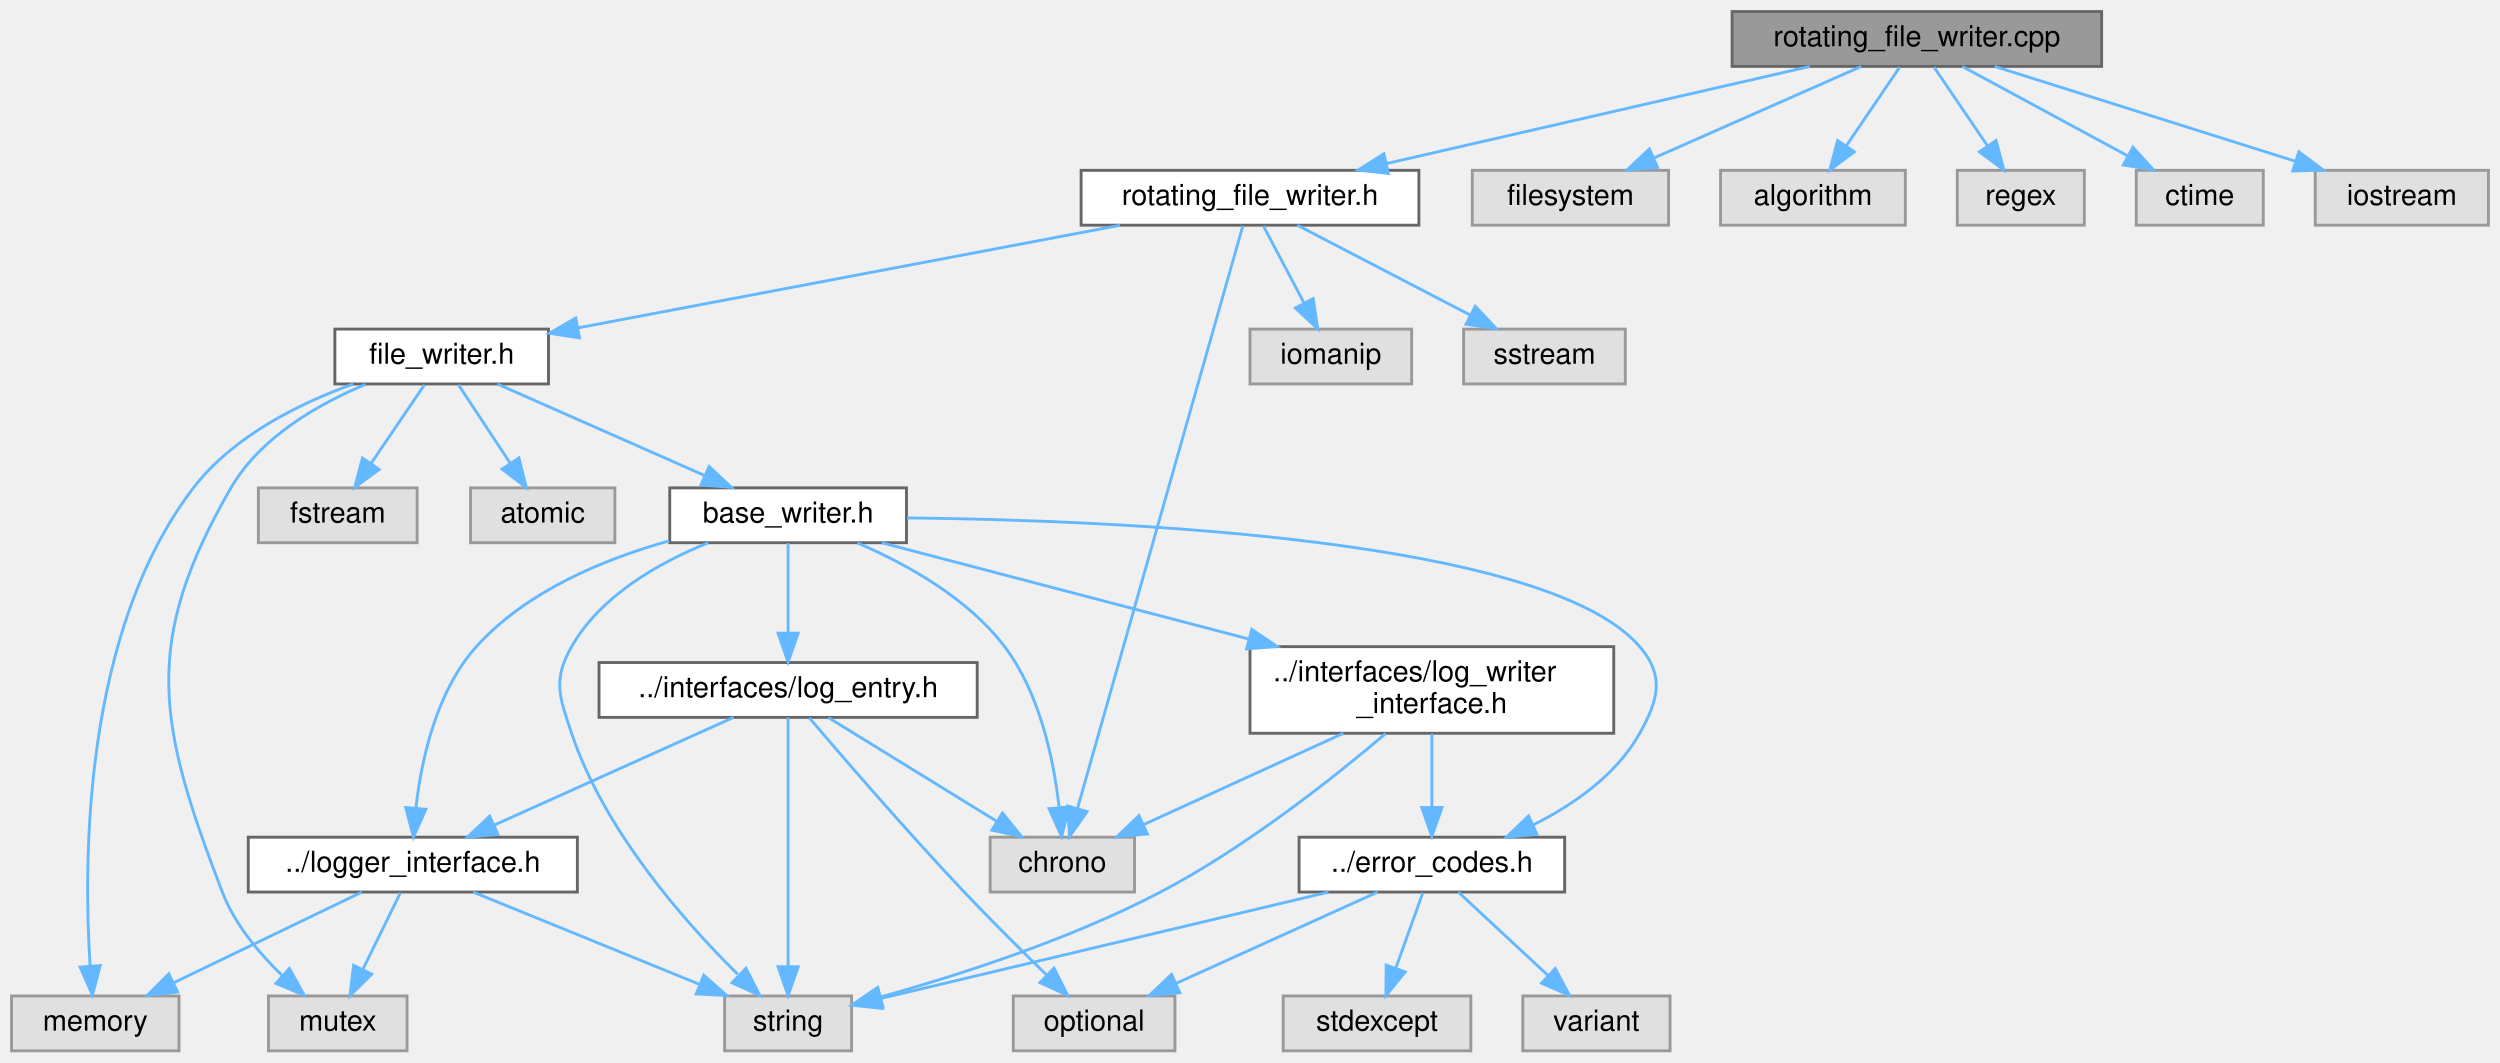
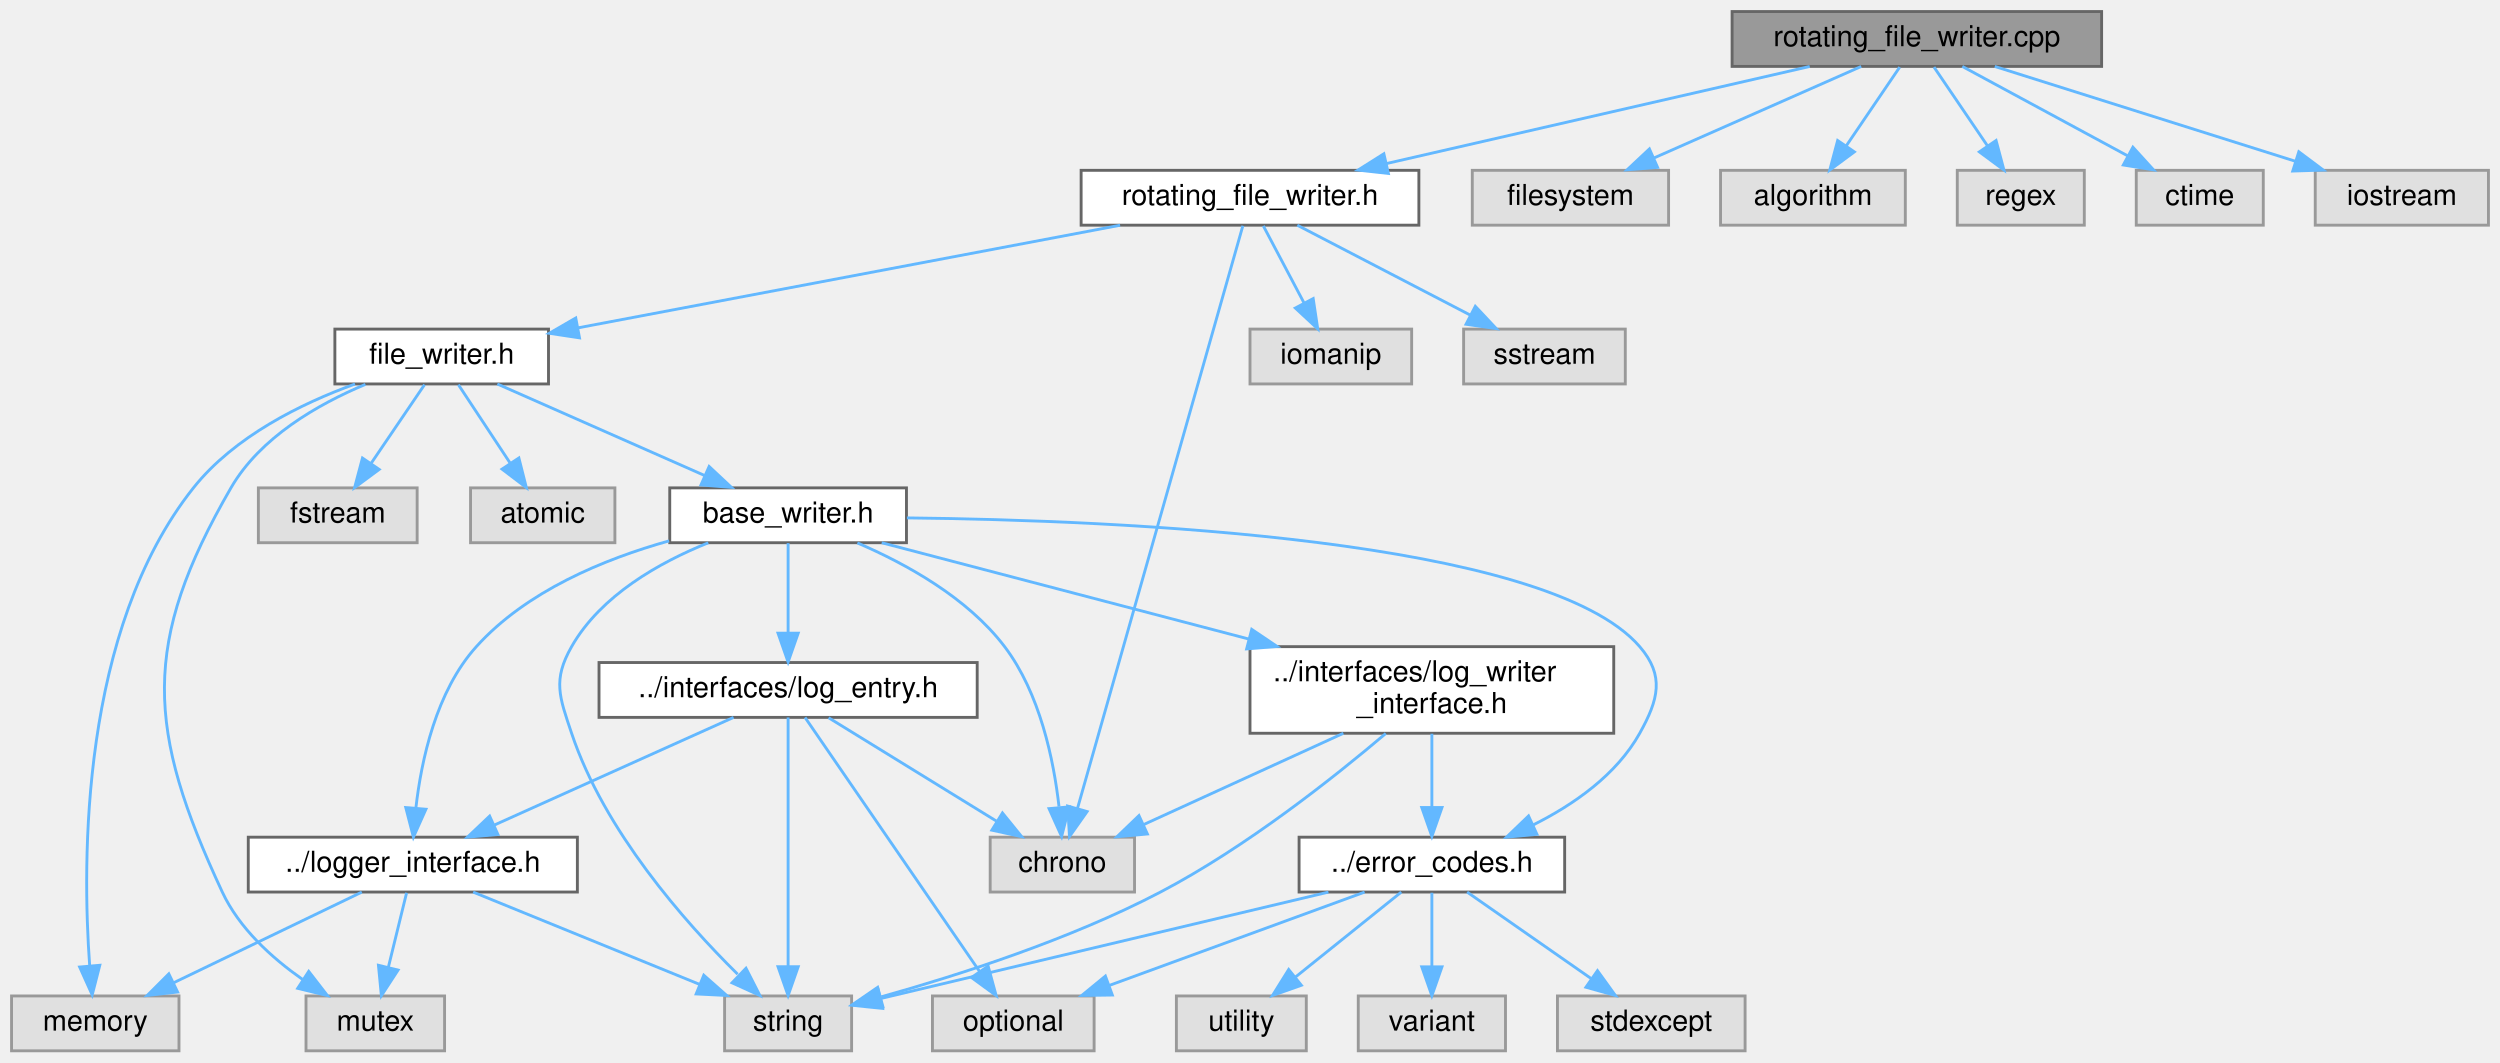
<svg xmlns="http://www.w3.org/2000/svg" xmlns:xlink="http://www.w3.org/1999/xlink" width="866pt" height="368pt" viewBox="0.00 0.00 866.00 368.00">
  <g id="graph0" class="graph" transform="scale(1 1) rotate(0) translate(4 364)">
    <g id="Node000001" class="node">
      <g id="a_Node000001">
        <a xlink:title=" ">
          <polygon fill="#999999" stroke="#666666" points="724,-360 596,-360 596,-341 724,-341 724,-360" />
          <text text-anchor="middle" x="660" y="-348" font-family="Helvetica,sans-Serif" font-size="10.00">rotating_file_writer.cpp</text>
        </a>
      </g>
    </g>
    <g id="Node000002" class="node">
      <g id="a_Node000002">
        <a xlink:href="rotating__file__writer_8h.html" target="_top" xlink:title=" ">
          <polygon fill="white" stroke="#666666" points="487.5,-305 370.5,-305 370.5,-286 487.5,-286 487.5,-305" />
          <text text-anchor="middle" x="429" y="-293" font-family="Helvetica,sans-Serif" font-size="10.00">rotating_file_writer.h</text>
        </a>
      </g>
    </g>
    <g id="edge1_Node000001_Node000002" class="edge">
      <g id="a_edge1_Node000001_Node000002">
        <a xlink:title=" ">
          <path fill="none" stroke="#63b8ff" d="M622.89,-340.98C583.01,-331.84 519.54,-317.27 476.16,-307.32" />
          <polygon fill="#63b8ff" stroke="#63b8ff" points="476.93,-303.91 466.41,-305.08 475.37,-310.73 476.93,-303.91" />
        </a>
      </g>
    </g>
-     <g id="Node000020" class="node">
-       <g id="a_Node000020">
+     <g id="Node000021" class="node">
+       <g id="a_Node000021">
        <a xlink:title=" ">
          <polygon fill="#e0e0e0" stroke="#999999" points="574,-305 506,-305 506,-286 574,-286 574,-305" />
          <text text-anchor="middle" x="540" y="-293" font-family="Helvetica,sans-Serif" font-size="10.00">filesystem</text>
        </a>
      </g>
    </g>
-     <g id="edge31_Node000001_Node000020" class="edge">
-       <g id="a_edge31_Node000001_Node000020">
+     <g id="edge32_Node000001_Node000021" class="edge">
+       <g id="a_edge32_Node000001_Node000021">
        <a xlink:title=" ">
          <path fill="none" stroke="#63b8ff" d="M640.72,-340.98C621.33,-332.42 591.19,-319.11 568.93,-309.28" />
          <polygon fill="#63b8ff" stroke="#63b8ff" points="570.19,-306.01 559.63,-305.17 567.36,-312.41 570.19,-306.01" />
        </a>
      </g>
    </g>
-     <g id="Node000021" class="node">
-       <g id="a_Node000021">
+     <g id="Node000022" class="node">
+       <g id="a_Node000022">
        <a xlink:title=" ">
          <polygon fill="#e0e0e0" stroke="#999999" points="656,-305 592,-305 592,-286 656,-286 656,-305" />
          <text text-anchor="middle" x="624" y="-293" font-family="Helvetica,sans-Serif" font-size="10.00">algorithm</text>
        </a>
      </g>
    </g>
-     <g id="edge32_Node000001_Node000021" class="edge">
-       <g id="a_edge32_Node000001_Node000021">
+     <g id="edge33_Node000001_Node000022" class="edge">
+       <g id="a_edge33_Node000001_Node000022">
        <a xlink:title=" ">
          <path fill="none" stroke="#63b8ff" d="M654.06,-340.75C649.02,-333.34 641.66,-322.5 635.49,-313.41" />
          <polygon fill="#63b8ff" stroke="#63b8ff" points="638.35,-311.39 629.83,-305.09 632.56,-315.33 638.35,-311.39" />
        </a>
      </g>
    </g>
-     <g id="Node000022" class="node">
-       <g id="a_Node000022">
+     <g id="Node000023" class="node">
+       <g id="a_Node000023">
        <a xlink:title=" ">
          <polygon fill="#e0e0e0" stroke="#999999" points="718,-305 674,-305 674,-286 718,-286 718,-305" />
          <text text-anchor="middle" x="696" y="-293" font-family="Helvetica,sans-Serif" font-size="10.00">regex</text>
        </a>
      </g>
    </g>
-     <g id="edge33_Node000001_Node000022" class="edge">
-       <g id="a_edge33_Node000001_Node000022">
+     <g id="edge34_Node000001_Node000023" class="edge">
+       <g id="a_edge34_Node000001_Node000023">
        <a xlink:title=" ">
          <path fill="none" stroke="#63b8ff" d="M665.94,-340.75C670.98,-333.34 678.34,-322.5 684.51,-313.41" />
          <polygon fill="#63b8ff" stroke="#63b8ff" points="687.44,-315.33 690.17,-305.09 681.65,-311.39 687.44,-315.33" />
        </a>
      </g>
    </g>
-     <g id="Node000023" class="node">
-       <g id="a_Node000023">
+     <g id="Node000024" class="node">
+       <g id="a_Node000024">
        <a xlink:title=" ">
          <polygon fill="#e0e0e0" stroke="#999999" points="780,-305 736,-305 736,-286 780,-286 780,-305" />
          <text text-anchor="middle" x="758" y="-293" font-family="Helvetica,sans-Serif" font-size="10.00">ctime</text>
        </a>
      </g>
    </g>
-     <g id="edge34_Node000001_Node000023" class="edge">
-       <g id="a_edge34_Node000001_Node000023">
+     <g id="edge35_Node000001_Node000024" class="edge">
+       <g id="a_edge35_Node000001_Node000024">
        <a xlink:title=" ">
          <path fill="none" stroke="#63b8ff" d="M675.75,-340.98C691.23,-332.61 715.09,-319.7 733.14,-309.95" />
          <polygon fill="#63b8ff" stroke="#63b8ff" points="734.84,-313.01 741.97,-305.17 731.51,-306.85 734.84,-313.01" />
        </a>
      </g>
    </g>
-     <g id="Node000024" class="node">
-       <g id="a_Node000024">
+     <g id="Node000025" class="node">
+       <g id="a_Node000025">
        <a xlink:title=" ">
          <polygon fill="#e0e0e0" stroke="#999999" points="858,-305 798,-305 798,-286 858,-286 858,-305" />
          <text text-anchor="middle" x="828" y="-293" font-family="Helvetica,sans-Serif" font-size="10.00">iostream</text>
        </a>
      </g>
    </g>
-     <g id="edge35_Node000001_Node000024" class="edge">
-       <g id="a_edge35_Node000001_Node000024">
+     <g id="edge36_Node000001_Node000025" class="edge">
+       <g id="a_edge36_Node000001_Node000025">
        <a xlink:title=" ">
          <path fill="none" stroke="#63b8ff" d="M686.99,-340.98C715.2,-332.09 759.64,-318.07 791.08,-308.15" />
          <polygon fill="#63b8ff" stroke="#63b8ff" points="792.31,-311.43 800.8,-305.08 790.21,-304.75 792.31,-311.43" />
        </a>
      </g>
    </g>
    <g id="Node000003" class="node">
      <g id="a_Node000003">
        <a xlink:href="file__writer_8h.html" target="_top" xlink:title=" ">
          <polygon fill="white" stroke="#666666" points="186,-250 112,-250 112,-231 186,-231 186,-250" />
          <text text-anchor="middle" x="149" y="-238" font-family="Helvetica,sans-Serif" font-size="10.00">file_writer.h</text>
        </a>
      </g>
    </g>
    <g id="edge2_Node000002_Node000003" class="edge">
      <g id="a_edge2_Node000002_Node000003">
        <a xlink:title=" ">
          <path fill="none" stroke="#63b8ff" d="M384.01,-285.98C332.56,-276.25 248.7,-260.37 196.3,-250.45" />
          <polygon fill="#63b8ff" stroke="#63b8ff" points="196.74,-246.97 186.26,-248.55 195.44,-253.85 196.74,-246.97" />
        </a>
      </g>
    </g>
    <g id="Node000006" class="node">
      <g id="a_Node000006">
        <a xlink:title=" ">
          <polygon fill="#e0e0e0" stroke="#999999" points="389,-74 339,-74 339,-55 389,-55 389,-74" />
          <text text-anchor="middle" x="364" y="-62" font-family="Helvetica,sans-Serif" font-size="10.00">chrono</text>
        </a>
      </g>
    </g>
-     <g id="edge28_Node000002_Node000006" class="edge">
-       <g id="a_edge28_Node000002_Node000006">
+     <g id="edge29_Node000002_Node000006" class="edge">
+       <g id="a_edge29_Node000002_Node000006">
        <a xlink:title=" ">
          <path fill="none" stroke="#63b8ff" d="M426.53,-285.8C417,-252.22 382.47,-130.57 369.22,-83.9" />
          <polygon fill="#63b8ff" stroke="#63b8ff" points="372.57,-82.87 366.47,-74.21 365.83,-84.78 372.57,-82.87" />
        </a>
      </g>
    </g>
-     <g id="Node000018" class="node">
-       <g id="a_Node000018">
+     <g id="Node000019" class="node">
+       <g id="a_Node000019">
        <a xlink:title=" ">
          <polygon fill="#e0e0e0" stroke="#999999" points="485,-250 429,-250 429,-231 485,-231 485,-250" />
          <text text-anchor="middle" x="457" y="-238" font-family="Helvetica,sans-Serif" font-size="10.00">iomanip</text>
        </a>
      </g>
    </g>
-     <g id="edge29_Node000002_Node000018" class="edge">
-       <g id="a_edge29_Node000002_Node000018">
+     <g id="edge30_Node000002_Node000019" class="edge">
+       <g id="a_edge30_Node000002_Node000019">
        <a xlink:title=" ">
          <path fill="none" stroke="#63b8ff" d="M433.62,-285.75C437.46,-278.49 443.02,-267.95 447.76,-258.98" />
          <polygon fill="#63b8ff" stroke="#63b8ff" points="450.89,-260.57 452.46,-250.09 444.7,-257.3 450.89,-260.57" />
        </a>
      </g>
    </g>
-     <g id="Node000019" class="node">
-       <g id="a_Node000019">
+     <g id="Node000020" class="node">
+       <g id="a_Node000020">
        <a xlink:title=" ">
          <polygon fill="#e0e0e0" stroke="#999999" points="559,-250 503,-250 503,-231 559,-231 559,-250" />
          <text text-anchor="middle" x="531" y="-238" font-family="Helvetica,sans-Serif" font-size="10.00">sstream</text>
        </a>
      </g>
    </g>
-     <g id="edge30_Node000002_Node000019" class="edge">
-       <g id="a_edge30_Node000002_Node000019">
+     <g id="edge31_Node000002_Node000020" class="edge">
+       <g id="a_edge31_Node000002_Node000020">
        <a xlink:title=" ">
          <path fill="none" stroke="#63b8ff" d="M445.39,-285.98C461.57,-277.57 486.57,-264.59 505.38,-254.81" />
          <polygon fill="#63b8ff" stroke="#63b8ff" points="507.05,-257.89 514.31,-250.17 503.83,-251.68 507.05,-257.89" />
        </a>
      </g>
    </g>
    <g id="Node000004" class="node">
      <g id="a_Node000004">
        <a xlink:href="base__writer_8h.html" target="_top" xlink:title=" ">
          <polygon fill="white" stroke="#666666" points="310,-195 228,-195 228,-176 310,-176 310,-195" />
          <text text-anchor="middle" x="269" y="-183" font-family="Helvetica,sans-Serif" font-size="10.00">base_writer.h</text>
        </a>
      </g>
    </g>
    <g id="edge3_Node000003_Node000004" class="edge">
      <g id="a_edge3_Node000003_Node000004">
        <a xlink:title=" ">
          <path fill="none" stroke="#63b8ff" d="M168.28,-230.98C187.67,-222.42 217.81,-209.11 240.07,-199.28" />
          <polygon fill="#63b8ff" stroke="#63b8ff" points="241.64,-202.41 249.37,-195.17 238.81,-196.01 241.64,-202.41" />
        </a>
      </g>
    </g>
    <g id="Node000008" class="node">
      <g id="a_Node000008">
        <a xlink:title=" ">
          <polygon fill="#e0e0e0" stroke="#999999" points="58,-19 0,-19 0,0 58,0 58,-19" />
          <text text-anchor="middle" x="29" y="-7" font-family="Helvetica,sans-Serif" font-size="10.00">memory</text>
        </a>
      </g>
    </g>
-     <g id="edge27_Node000003_Node000008" class="edge">
-       <g id="a_edge27_Node000003_Node000008">
-         <a xlink:title=" ">
-           <path fill="none" stroke="#63b8ff" d="M118.36,-230.99C99.63,-224.23 76.71,-212.88 63,-195 24.73,-145.09 24.85,-65.5 27.22,-29.4" />
-           <polygon fill="#63b8ff" stroke="#63b8ff" points="30.72,-29.55 28.02,-19.3 23.74,-28.99 30.72,-29.55" />
+     <g id="edge28_Node000003_Node000008" class="edge">
+       <g id="a_edge28_Node000003_Node000008">
+         <a xlink:title=" ">
+           <path fill="none" stroke="#63b8ff" d="M118.98,-230.98C100.26,-224.17 77.12,-212.77 63,-195 23.88,-145.75 24.43,-65.82 27.06,-29.52" />
+           <polygon fill="#63b8ff" stroke="#63b8ff" points="30.57,-29.63 27.94,-19.36 23.59,-29.02 30.57,-29.63" />
        </a>
      </g>
    </g>
    <g id="Node000009" class="node">
      <g id="a_Node000009">
        <a xlink:title=" ">
-           <polygon fill="#e0e0e0" stroke="#999999" points="137,-19 89,-19 89,0 137,0 137,-19" />
-           <text text-anchor="middle" x="113" y="-7" font-family="Helvetica,sans-Serif" font-size="10.00">mutex</text>
-         </a>
-       </g>
-     </g>
-     <g id="edge25_Node000003_Node000009" class="edge">
-       <g id="a_edge25_Node000003_Node000009">
-         <a xlink:title=" ">
-           <path fill="none" stroke="#63b8ff" d="M122.58,-230.85C106.07,-223.94 86.1,-212.48 76,-195 44.86,-141.12 50.72,-113.11 73,-55 77.24,-43.94 85.64,-33.91 93.64,-26.18" />
-           <polygon fill="#63b8ff" stroke="#63b8ff" points="96.25,-28.55 101.36,-19.27 91.58,-23.33 96.25,-28.55" />
-         </a>
-       </g>
-     </g>
-     <g id="Node000016" class="node">
-       <g id="a_Node000016">
+           <polygon fill="#e0e0e0" stroke="#999999" points="150,-19 102,-19 102,0 150,0 150,-19" />
+           <text text-anchor="middle" x="126" y="-7" font-family="Helvetica,sans-Serif" font-size="10.00">mutex</text>
+         </a>
+       </g>
+     </g>
+     <g id="edge26_Node000003_Node000009" class="edge">
+       <g id="a_edge26_Node000003_Node000009">
+         <a xlink:title=" ">
+           <path fill="none" stroke="#63b8ff" d="M122.58,-230.85C106.07,-223.94 86.1,-212.48 76,-195 44.86,-141.12 46.71,-111.41 73,-55 78.83,-42.49 90.09,-32.25 100.75,-24.76" />
+           <polygon fill="#63b8ff" stroke="#63b8ff" points="102.94,-27.51 109.42,-19.13 99.12,-21.64 102.94,-27.51" />
+         </a>
+       </g>
+     </g>
+     <g id="Node000017" class="node">
+       <g id="a_Node000017">
        <a xlink:title=" ">
          <polygon fill="#e0e0e0" stroke="#999999" points="140.5,-195 85.5,-195 85.5,-176 140.5,-176 140.5,-195" />
          <text text-anchor="middle" x="113" y="-183" font-family="Helvetica,sans-Serif" font-size="10.00">fstream</text>
        </a>
      </g>
    </g>
-     <g id="edge24_Node000003_Node000016" class="edge">
-       <g id="a_edge24_Node000003_Node000016">
+     <g id="edge25_Node000003_Node000017" class="edge">
+       <g id="a_edge25_Node000003_Node000017">
        <a xlink:title=" ">
          <path fill="none" stroke="#63b8ff" d="M143.06,-230.75C138.02,-223.34 130.66,-212.5 124.49,-203.41" />
          <polygon fill="#63b8ff" stroke="#63b8ff" points="127.35,-201.39 118.83,-195.09 121.56,-205.33 127.35,-201.39" />
        </a>
      </g>
    </g>
-     <g id="Node000017" class="node">
-       <g id="a_Node000017">
+     <g id="Node000018" class="node">
+       <g id="a_Node000018">
        <a xlink:title=" ">
          <polygon fill="#e0e0e0" stroke="#999999" points="209,-195 159,-195 159,-176 209,-176 209,-195" />
          <text text-anchor="middle" x="184" y="-183" font-family="Helvetica,sans-Serif" font-size="10.00">atomic</text>
        </a>
      </g>
    </g>
-     <g id="edge26_Node000003_Node000017" class="edge">
-       <g id="a_edge26_Node000003_Node000017">
+     <g id="edge27_Node000003_Node000018" class="edge">
+       <g id="a_edge27_Node000003_Node000018">
        <a xlink:title=" ">
          <path fill="none" stroke="#63b8ff" d="M154.78,-230.75C159.62,-223.42 166.68,-212.73 172.64,-203.7" />
          <polygon fill="#63b8ff" stroke="#63b8ff" points="175.74,-205.36 178.33,-195.09 169.9,-201.5 175.74,-205.36" />
        </a>
      </g>
    </g>
    <g id="Node000005" class="node">
      <g id="a_Node000005">
        <a xlink:title=" ">
          <polygon fill="#e0e0e0" stroke="#999999" points="291,-19 247,-19 247,0 291,0 291,-19" />
          <text text-anchor="middle" x="269" y="-7" font-family="Helvetica,sans-Serif" font-size="10.00">string</text>
        </a>
      </g>
    </g>
    <g id="edge4_Node000004_Node000005" class="edge">
      <g id="a_edge4_Node000004_Node000005">
        <a xlink:title=" ">
          <path fill="none" stroke="#63b8ff" d="M241.35,-175.98C224.42,-169.17 204.11,-157.76 194,-140 187.4,-128.41 189.77,-122.64 194,-110 205.31,-76.2 233.13,-44.69 251.52,-26.53" />
          <polygon fill="#63b8ff" stroke="#63b8ff" points="254.41,-28.6 259.22,-19.16 249.57,-23.55 254.41,-28.6" />
        </a>
      </g>
    </g>
    <g id="edge5_Node000004_Node000006" class="edge">
      <g id="a_edge5_Node000004_Node000006">
        <a xlink:title=" ">
          <path fill="none" stroke="#63b8ff" d="M293,-175.93C309.66,-168.78 331.1,-157.01 344,-140 356.24,-123.86 361,-100.78 362.84,-84.6" />
          <polygon fill="#63b8ff" stroke="#63b8ff" points="366.36,-84.49 363.74,-74.23 359.39,-83.89 366.36,-84.49" />
        </a>
      </g>
    </g>
    <g id="Node000007" class="node">
      <g id="a_Node000007">
        <a xlink:href="logger__interface_8h.html" target="_top" xlink:title=" ">
          <polygon fill="white" stroke="#666666" points="196,-74 82,-74 82,-55 196,-55 196,-74" />
          <text text-anchor="middle" x="139" y="-62" font-family="Helvetica,sans-Serif" font-size="10.00">../logger_interface.h</text>
        </a>
      </g>
    </g>
    <g id="edge6_Node000004_Node000007" class="edge">
      <g id="a_edge6_Node000004_Node000007">
        <a xlink:title=" ">
          <path fill="none" stroke="#63b8ff" d="M227.77,-176.64C205.17,-170.32 178.31,-159.21 161,-140 147.06,-124.54 141.93,-100.63 140.06,-84.09" />
          <polygon fill="#63b8ff" stroke="#63b8ff" points="143.54,-83.68 139.21,-74.01 136.56,-84.26 143.54,-83.68" />
        </a>
      </g>
    </g>
    <g id="Node000010" class="node">
      <g id="a_Node000010">
        <a xlink:href="error__codes_8h.html" target="_top" xlink:title=" ">
          <polygon fill="white" stroke="#666666" points="538,-74 446,-74 446,-55 538,-55 538,-74" />
          <text text-anchor="middle" x="492" y="-62" font-family="Helvetica,sans-Serif" font-size="10.00">../error_codes.h</text>
        </a>
      </g>
    </g>
    <g id="edge10_Node000004_Node000010" class="edge">
      <g id="a_edge10_Node000004_Node000010">
        <a xlink:title=" ">
          <path fill="none" stroke="#63b8ff" d="M310.16,-184.6C383.4,-183.81 531.74,-177.49 564,-140 572.7,-129.89 570.49,-121.65 564,-110 555.96,-95.58 541.1,-85.24 526.96,-78.18" />
          <polygon fill="#63b8ff" stroke="#63b8ff" points="528.4,-74.99 517.85,-74.01 525.49,-81.36 528.4,-74.99" />
        </a>
      </g>
    </g>
-     <g id="Node000014" class="node">
-       <g id="a_Node000014">
+     <g id="Node000015" class="node">
+       <g id="a_Node000015">
        <a xlink:href="log__writer__interface_8h.html" target="_top" xlink:title=" ">
          <polygon fill="white" stroke="#666666" points="555,-140 429,-140 429,-110 555,-110 555,-140" />
          <text text-anchor="start" x="437" y="-128" font-family="Helvetica,sans-Serif" font-size="10.00">../interfaces/log_writer</text>
          <text text-anchor="middle" x="492" y="-117" font-family="Helvetica,sans-Serif" font-size="10.00">_interface.h</text>
        </a>
      </g>
    </g>
-     <g id="edge15_Node000004_Node000014" class="edge">
-       <g id="a_edge15_Node000004_Node000014">
+     <g id="edge16_Node000004_Node000015" class="edge">
+       <g id="a_edge16_Node000004_Node000015">
        <a xlink:title=" ">
          <path fill="none" stroke="#63b8ff" d="M301.43,-175.99C334.64,-167.28 387.14,-153.51 428.64,-142.62" />
          <polygon fill="#63b8ff" stroke="#63b8ff" points="429.6,-145.99 438.39,-140.06 427.83,-139.22 429.6,-145.99" />
        </a>
      </g>
    </g>
-     <g id="Node000015" class="node">
-       <g id="a_Node000015">
+     <g id="Node000016" class="node">
+       <g id="a_Node000016">
        <a xlink:href="log__entry_8h.html" target="_top" xlink:title=" ">
          <polygon fill="white" stroke="#666666" points="334.5,-134.5 203.5,-134.5 203.5,-115.5 334.5,-115.5 334.5,-134.5" />
          <text text-anchor="middle" x="269" y="-122.5" font-family="Helvetica,sans-Serif" font-size="10.00">../interfaces/log_entry.h</text>
        </a>
      </g>
    </g>
-     <g id="edge19_Node000004_Node000015" class="edge">
-       <g id="a_edge19_Node000004_Node000015">
+     <g id="edge20_Node000004_Node000016" class="edge">
+       <g id="a_edge20_Node000004_Node000016">
        <a xlink:title=" ">
          <path fill="none" stroke="#63b8ff" d="M269,-175.87C269,-167.75 269,-155.31 269,-144.89" />
          <polygon fill="#63b8ff" stroke="#63b8ff" points="272.5,-144.67 269,-134.67 265.5,-144.67 272.5,-144.67" />
        </a>
      </g>
    </g>
    <g id="edge9_Node000007_Node000005" class="edge">
      <g id="a_edge9_Node000007_Node000005">
        <a xlink:title=" ">
          <path fill="none" stroke="#63b8ff" d="M159.89,-54.98C181.08,-46.34 214.13,-32.87 238.3,-23.02" />
          <polygon fill="#63b8ff" stroke="#63b8ff" points="239.79,-26.19 247.73,-19.17 237.15,-19.7 239.79,-26.19" />
        </a>
      </g>
    </g>
    <g id="edge7_Node000007_Node000008" class="edge">
      <g id="a_edge7_Node000007_Node000008">
        <a xlink:title=" ">
          <path fill="none" stroke="#63b8ff" d="M121.33,-54.98C103.71,-46.5 76.42,-33.35 56.07,-23.54" />
          <polygon fill="#63b8ff" stroke="#63b8ff" points="57.52,-20.36 46.99,-19.17 54.48,-26.66 57.52,-20.36" />
        </a>
      </g>
    </g>
    <g id="edge8_Node000007_Node000009" class="edge">
      <g id="a_edge8_Node000007_Node000009">
        <a xlink:title=" ">
-           <path fill="none" stroke="#63b8ff" d="M134.71,-54.75C131.19,-47.57 126.09,-37.18 121.72,-28.27" />
-           <polygon fill="#63b8ff" stroke="#63b8ff" points="124.76,-26.53 117.21,-19.09 118.48,-29.61 124.76,-26.53" />
+           <path fill="none" stroke="#63b8ff" d="M136.85,-54.75C135.13,-47.72 132.65,-37.62 130.5,-28.84" />
+           <polygon fill="#63b8ff" stroke="#63b8ff" points="133.89,-27.97 128.11,-19.09 127.09,-29.63 133.89,-27.97" />
        </a>
      </g>
    </g>
    <g id="edge11_Node000010_Node000005" class="edge">
      <g id="a_edge11_Node000010_Node000005">
        <a xlink:title=" ">
          <path fill="none" stroke="#63b8ff" d="M456.17,-54.98C413.27,-44.79 342.06,-27.86 300.96,-18.09" />
          <polygon fill="#63b8ff" stroke="#63b8ff" points="301.73,-14.68 291.19,-15.77 300.11,-21.49 301.73,-14.68" />
        </a>
      </g>
    </g>
    <g id="Node000011" class="node">
      <g id="a_Node000011">
        <a xlink:title=" ">
-           <polygon fill="#e0e0e0" stroke="#999999" points="505.5,-19 440.5,-19 440.5,0 505.5,0 505.5,-19" />
-           <text text-anchor="middle" x="473" y="-7" font-family="Helvetica,sans-Serif" font-size="10.00">stdexcept</text>
+           <polygon fill="#e0e0e0" stroke="#999999" points="600.5,-19 535.5,-19 535.5,0 600.5,0 600.5,-19" />
+           <text text-anchor="middle" x="568" y="-7" font-family="Helvetica,sans-Serif" font-size="10.00">stdexcept</text>
        </a>
      </g>
    </g>
    <g id="edge12_Node000010_Node000011" class="edge">
      <g id="a_edge12_Node000010_Node000011">
        <a xlink:title=" ">
-           <path fill="none" stroke="#63b8ff" d="M488.86,-54.75C486.32,-47.65 482.64,-37.4 479.47,-28.56" />
-           <polygon fill="#63b8ff" stroke="#63b8ff" points="482.75,-27.32 476.08,-19.09 476.16,-29.68 482.75,-27.32" />
+           <path fill="none" stroke="#63b8ff" d="M504.21,-54.98C515.78,-46.92 533.38,-34.65 547.16,-25.03" />
+           <polygon fill="#63b8ff" stroke="#63b8ff" points="549.37,-27.76 555.57,-19.17 545.36,-22.02 549.37,-27.76" />
        </a>
      </g>
    </g>
    <g id="Node000012" class="node">
      <g id="a_Node000012">
        <a xlink:title=" ">
-           <polygon fill="#e0e0e0" stroke="#999999" points="403,-19 347,-19 347,0 403,0 403,-19" />
-           <text text-anchor="middle" x="375" y="-7" font-family="Helvetica,sans-Serif" font-size="10.00">optional</text>
+           <polygon fill="#e0e0e0" stroke="#999999" points="448.5,-19 403.5,-19 403.5,0 448.5,0 448.5,-19" />
+           <text text-anchor="middle" x="426" y="-7" font-family="Helvetica,sans-Serif" font-size="10.00">utility</text>
        </a>
      </g>
    </g>
    <g id="edge13_Node000010_Node000012" class="edge">
      <g id="a_edge13_Node000010_Node000012">
        <a xlink:title=" ">
-           <path fill="none" stroke="#63b8ff" d="M473.2,-54.98C454.38,-46.46 425.18,-33.23 403.5,-23.41" />
-           <polygon fill="#63b8ff" stroke="#63b8ff" points="404.69,-20.11 394.14,-19.17 401.8,-26.48 404.69,-20.11" />
+           <path fill="none" stroke="#63b8ff" d="M481.4,-54.98C471.54,-47.07 456.65,-35.11 444.78,-25.58" />
+           <polygon fill="#63b8ff" stroke="#63b8ff" points="446.79,-22.7 436.8,-19.17 442.4,-28.16 446.79,-22.7" />
        </a>
      </g>
    </g>
    <g id="Node000013" class="node">
      <g id="a_Node000013">
        <a xlink:title=" ">
-           <polygon fill="#e0e0e0" stroke="#999999" points="574.5,-19 523.5,-19 523.5,0 574.5,0 574.5,-19" />
-           <text text-anchor="middle" x="549" y="-7" font-family="Helvetica,sans-Serif" font-size="10.00">variant</text>
+           <polygon fill="#e0e0e0" stroke="#999999" points="375,-19 319,-19 319,0 375,0 375,-19" />
+           <text text-anchor="middle" x="347" y="-7" font-family="Helvetica,sans-Serif" font-size="10.00">optional</text>
        </a>
      </g>
    </g>
    <g id="edge14_Node000010_Node000013" class="edge">
      <g id="a_edge14_Node000010_Node000013">
        <a xlink:title=" ">
-           <path fill="none" stroke="#63b8ff" d="M501.16,-54.98C509.5,-47.23 522.03,-35.58 532.18,-26.14" />
-           <polygon fill="#63b8ff" stroke="#63b8ff" points="534.74,-28.54 539.68,-19.17 529.97,-23.42 534.74,-28.54" />
-         </a>
-       </g>
-     </g>
-     <g id="edge16_Node000014_Node000005" class="edge">
-       <g id="a_edge16_Node000014_Node000005">
+           <path fill="none" stroke="#63b8ff" d="M468.7,-54.98C444.75,-46.23 407.22,-32.51 380.17,-22.62" />
+           <polygon fill="#63b8ff" stroke="#63b8ff" points="381.31,-19.32 370.72,-19.17 378.91,-25.89 381.31,-19.32" />
+         </a>
+       </g>
+     </g>
+     <g id="Node000014" class="node">
+       <g id="a_Node000014">
+         <a xlink:title=" ">
+           <polygon fill="#e0e0e0" stroke="#999999" points="517.5,-19 466.5,-19 466.5,0 517.5,0 517.5,-19" />
+           <text text-anchor="middle" x="492" y="-7" font-family="Helvetica,sans-Serif" font-size="10.00">variant</text>
+         </a>
+       </g>
+     </g>
+     <g id="edge15_Node000010_Node000014" class="edge">
+       <g id="a_edge15_Node000010_Node000014">
+         <a xlink:title=" ">
+           <path fill="none" stroke="#63b8ff" d="M492,-54.75C492,-47.8 492,-37.85 492,-29.13" />
+           <polygon fill="#63b8ff" stroke="#63b8ff" points="495.5,-29.09 492,-19.09 488.5,-29.09 495.5,-29.09" />
+         </a>
+       </g>
+     </g>
+     <g id="edge17_Node000015_Node000005" class="edge">
+       <g id="a_edge17_Node000015_Node000005">
        <a xlink:title=" ">
          <path fill="none" stroke="#63b8ff" d="M476.03,-109.92C458.08,-94.69 427.59,-70.5 398,-55 366.69,-38.59 328.06,-26.2 301.28,-18.71" />
          <polygon fill="#63b8ff" stroke="#63b8ff" points="301.85,-15.24 291.28,-15.99 300.01,-21.99 301.85,-15.24" />
        </a>
      </g>
    </g>
-     <g id="edge17_Node000014_Node000006" class="edge">
-       <g id="a_edge17_Node000014_Node000006">
+     <g id="edge18_Node000015_Node000006" class="edge">
+       <g id="a_edge18_Node000015_Node000006">
        <a xlink:title=" ">
          <path fill="none" stroke="#63b8ff" d="M461.34,-109.99C440.27,-100.36 412.51,-87.67 392.03,-78.31" />
          <polygon fill="#63b8ff" stroke="#63b8ff" points="393.45,-75.11 382.9,-74.14 390.54,-81.48 393.45,-75.11" />
        </a>
      </g>
    </g>
-     <g id="edge18_Node000014_Node000010" class="edge">
-       <g id="a_edge18_Node000014_Node000010">
+     <g id="edge19_Node000015_Node000010" class="edge">
+       <g id="a_edge19_Node000015_Node000010">
        <a xlink:title=" ">
          <path fill="none" stroke="#63b8ff" d="M492,-109.84C492,-102.21 492,-92.7 492,-84.45" />
          <polygon fill="#63b8ff" stroke="#63b8ff" points="495.5,-84.27 492,-74.27 488.5,-84.27 495.5,-84.27" />
        </a>
      </g>
    </g>
-     <g id="edge20_Node000015_Node000005" class="edge">
-       <g id="a_edge20_Node000015_Node000005">
+     <g id="edge21_Node000016_Node000005" class="edge">
+       <g id="a_edge21_Node000016_Node000005">
        <a xlink:title=" ">
          <path fill="none" stroke="#63b8ff" d="M269,-115.47C269,-97.23 269,-54.07 269,-29.14" />
          <polygon fill="#63b8ff" stroke="#63b8ff" points="272.5,-29.13 269,-19.13 265.5,-29.13 272.5,-29.13" />
        </a>
      </g>
    </g>
-     <g id="edge21_Node000015_Node000006" class="edge">
-       <g id="a_edge21_Node000015_Node000006">
+     <g id="edge22_Node000016_Node000006" class="edge">
+       <g id="a_edge22_Node000016_Node000006">
        <a xlink:title=" ">
          <path fill="none" stroke="#63b8ff" d="M283.02,-115.37C298.31,-105.95 323.03,-90.73 341.14,-79.58" />
          <polygon fill="#63b8ff" stroke="#63b8ff" points="343.25,-82.39 349.92,-74.17 339.57,-76.43 343.25,-82.39" />
        </a>
      </g>
    </g>
-     <g id="edge23_Node000015_Node000007" class="edge">
-       <g id="a_edge23_Node000015_Node000007">
+     <g id="edge24_Node000016_Node000007" class="edge">
+       <g id="a_edge24_Node000016_Node000007">
        <a xlink:title=" ">
          <path fill="none" stroke="#63b8ff" d="M250.1,-115.49C228.34,-105.7 192.38,-89.52 167.29,-78.23" />
          <polygon fill="#63b8ff" stroke="#63b8ff" points="168.48,-74.93 157.93,-74.02 165.61,-81.31 168.48,-74.93" />
        </a>
      </g>
    </g>
-     <g id="edge22_Node000015_Node000012" class="edge">
-       <g id="a_edge22_Node000015_Node000012">
-         <a xlink:title=" ">
-           <path fill="none" stroke="#63b8ff" d="M276.33,-115.34C287.61,-102.1 310.01,-76.14 330,-55 339.25,-45.22 349.95,-34.61 358.6,-26.2" />
-           <polygon fill="#63b8ff" stroke="#63b8ff" points="361.1,-28.66 365.86,-19.19 356.23,-23.62 361.1,-28.66" />
+     <g id="edge23_Node000016_Node000013" class="edge">
+       <g id="a_edge23_Node000016_Node000013">
+         <a xlink:title=" ">
+           <path fill="none" stroke="#63b8ff" d="M274.86,-115.47C287.68,-96.82 318.4,-52.11 335.32,-27.49" />
+           <polygon fill="#63b8ff" stroke="#63b8ff" points="338.29,-29.35 341.07,-19.13 332.52,-25.39 338.29,-29.35" />
        </a>
      </g>
    </g>
  </g>
</svg>
